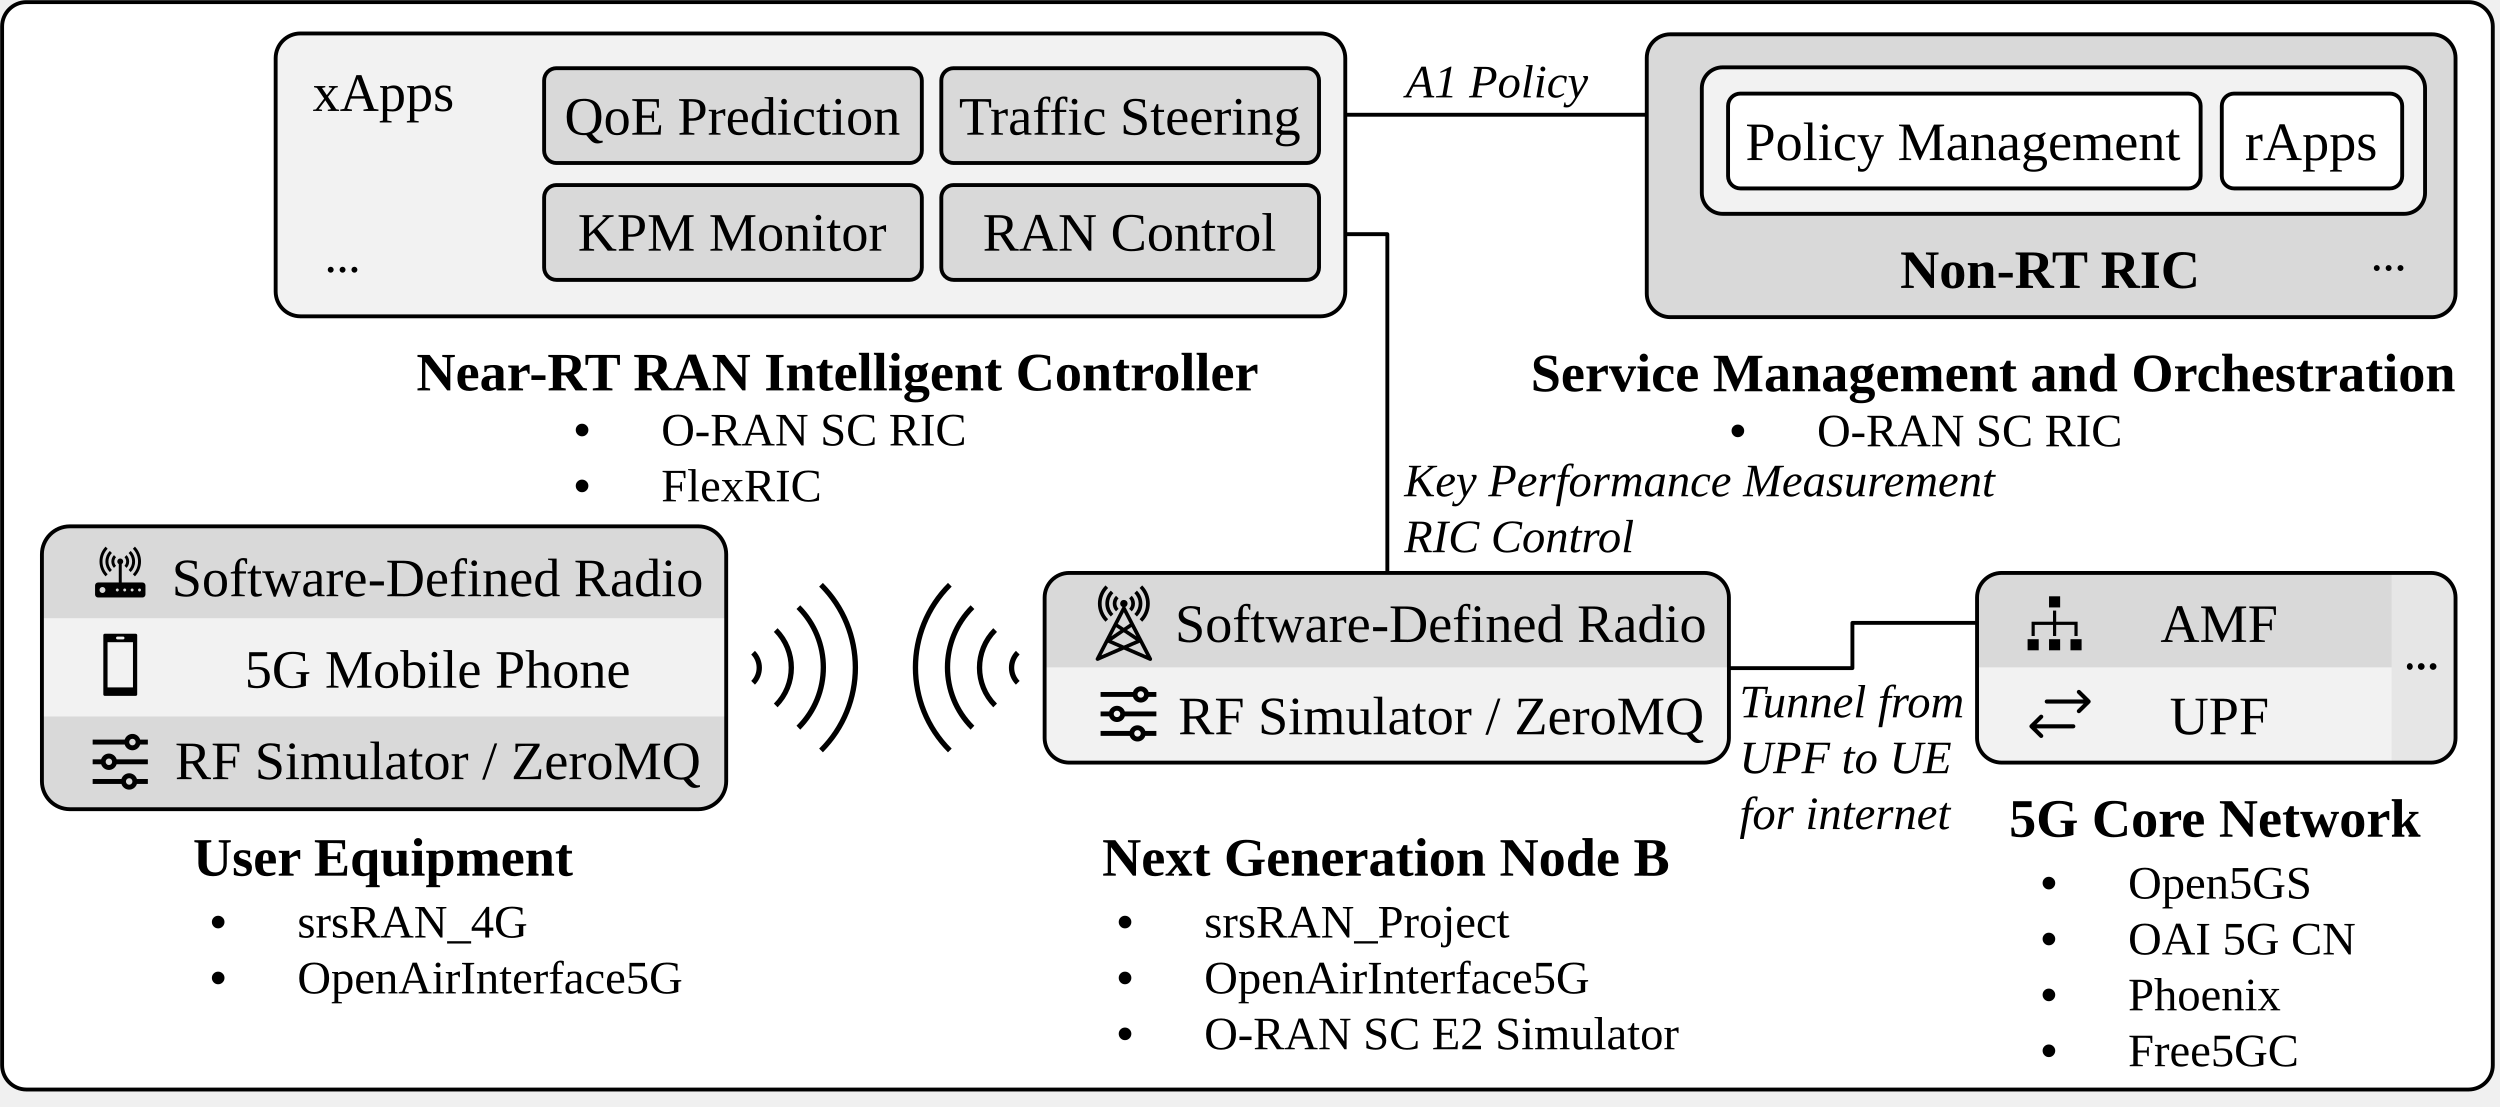
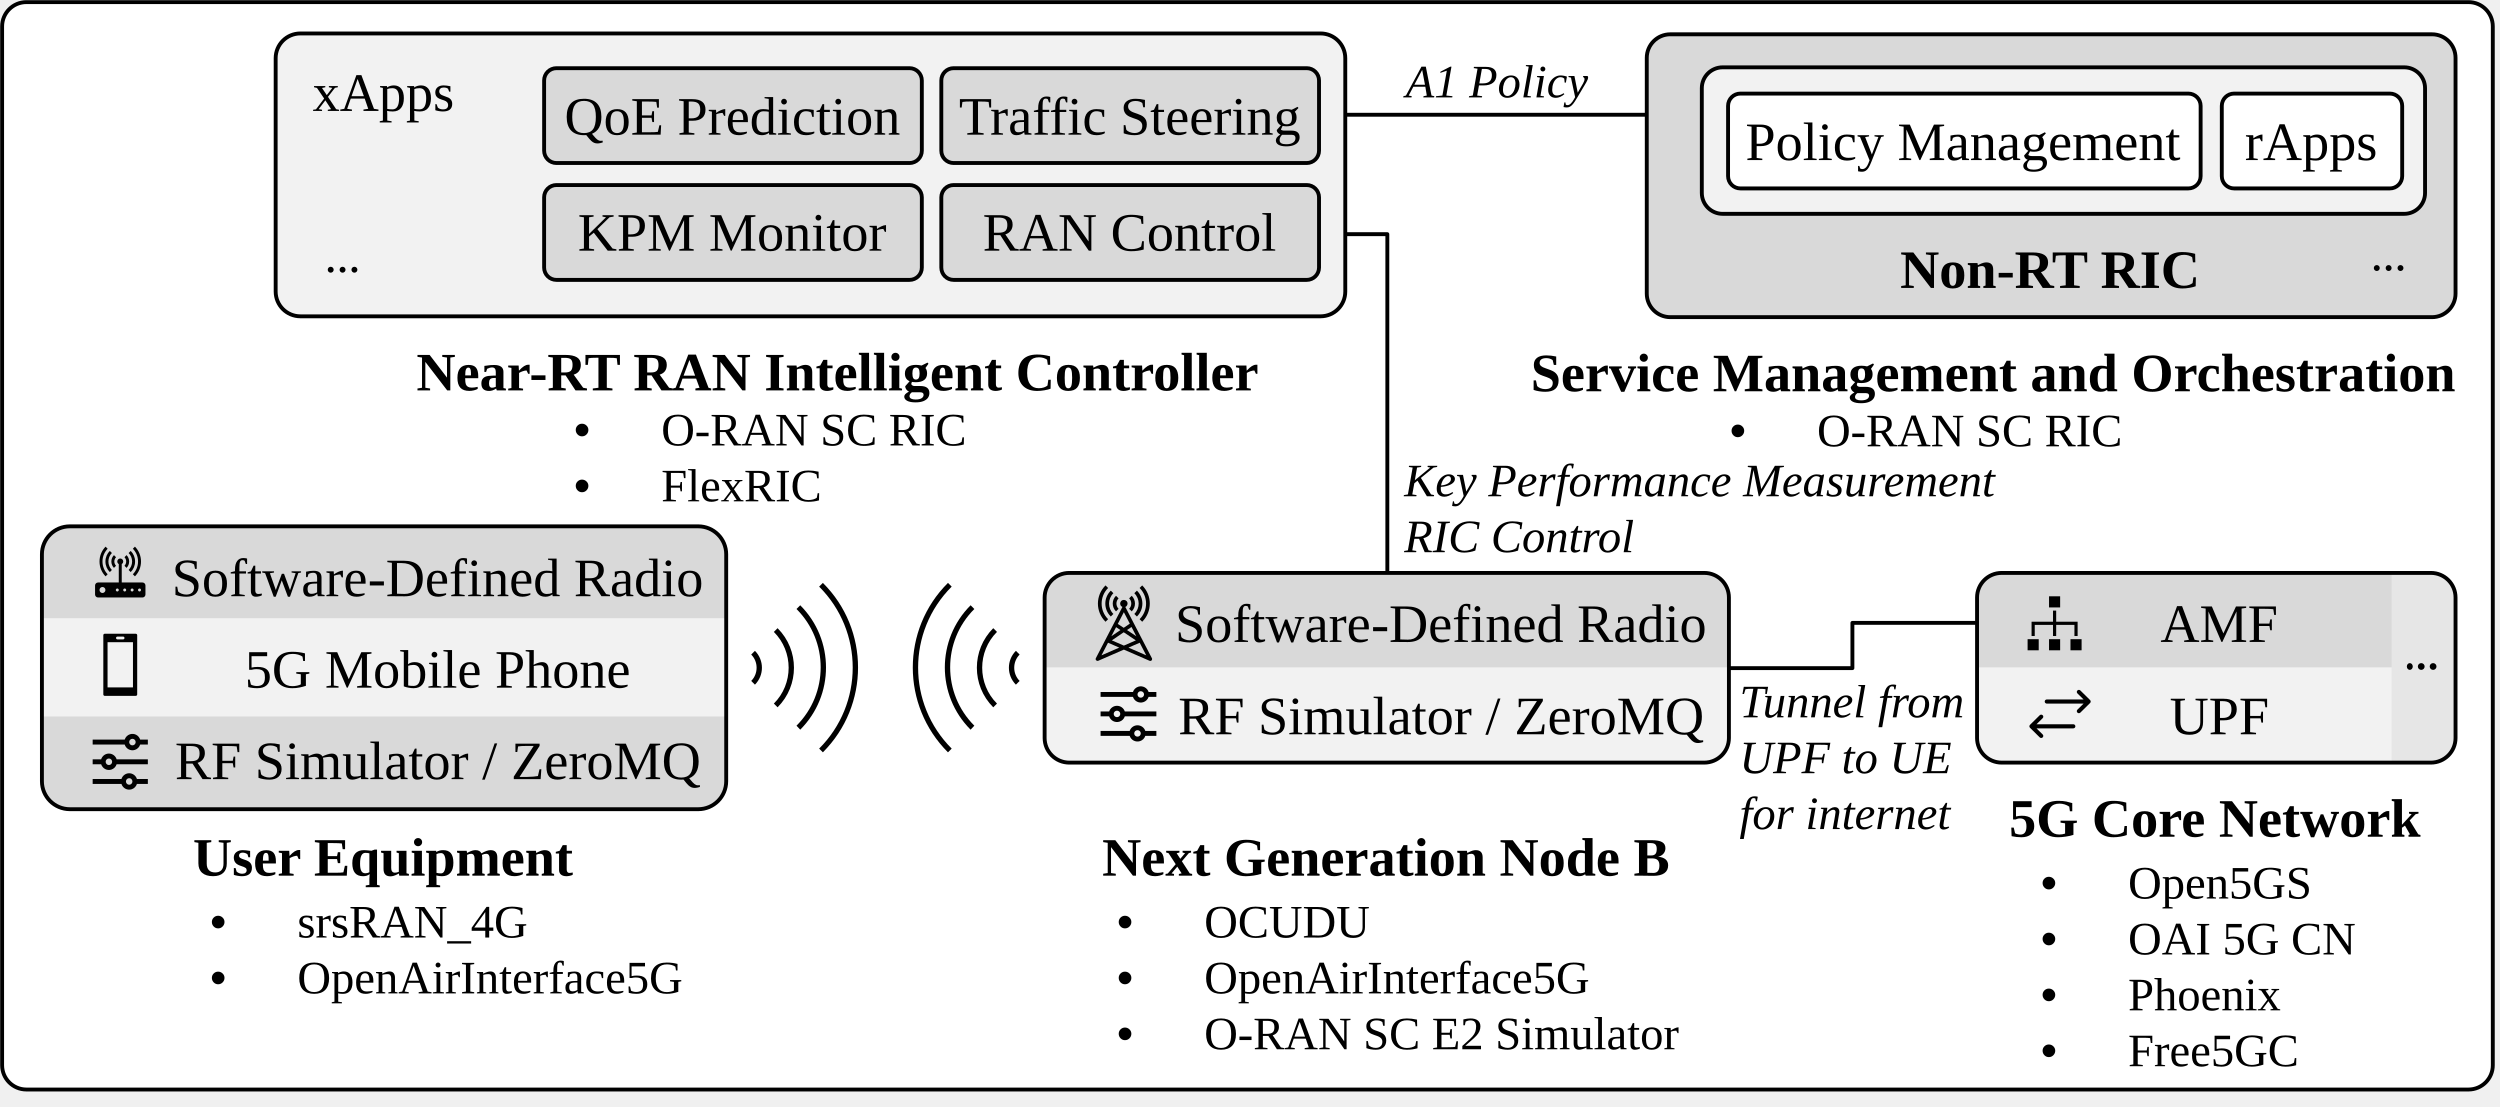
<svg xmlns="http://www.w3.org/2000/svg" width="2952" height="1306" xml:space="preserve" overflow="hidden">
  <g transform="translate(-723 -591)">
    <path d="M725 621.657C725 605.83 737.83 593 753.657 593L3637.34 593C3653.17 593 3666 605.83 3666 621.657L3666 1848.34C3666 1864.17 3653.17 1877 3637.34 1877L753.657 1877C737.83 1877 725 1864.17 725 1848.34Z" fill="#FFFFFF" fill-rule="evenodd" />
    <path d="M2667.5 659.296C2667.5 643.945 2679.94 631.5 2695.3 631.5L3594.7 631.5C3610.06 631.5 3622.5 643.945 3622.5 659.296L3622.5 937.704C3622.5 953.055 3610.06 965.5 3594.7 965.5L2695.3 965.5C2679.94 965.5 2667.5 953.055 2667.5 937.704Z" stroke="#000000" stroke-width="4.583" stroke-miterlimit="8" fill="#D9D9D9" fill-rule="evenodd" />
    <text font-family="Times New Roman,Times New Roman_MSFontService,sans-serif" font-weight="700" font-size="64" transform="matrix(1 0 0 1 2530.5 1053)">Service Management and Orchestration</text>
    <text font-family="Arial,Arial_MSFontService,sans-serif" font-weight="400" font-size="55" transform="matrix(1 0 0 1 2765.46 1118)">•</text>
    <text font-family="Times New Roman,Times New Roman_MSFontService,sans-serif" font-weight="400" font-size="55" transform="matrix(1 0 0 1 2868.59 1118)">O</text>
    <text font-family="Times New Roman,Times New Roman_MSFontService,sans-serif" font-weight="400" font-size="55" transform="matrix(1 0 0 1 2908.12 1118)">-</text>
    <text font-family="Times New Roman,Times New Roman_MSFontService,sans-serif" font-weight="400" font-size="55" transform="matrix(1 0 0 1 2926.45 1118)">RAN SC RIC</text>
    <path d="M2732.5 695.127C2732.5 681.526 2743.53 670.5 2757.13 670.5L3561.87 670.5C3575.47 670.5 3586.5 681.526 3586.5 695.127L3586.5 818.874C3586.5 832.474 3575.47 843.5 3561.87 843.5L2757.13 843.5C2743.53 843.5 2732.5 832.474 2732.5 818.874Z" stroke="#000000" stroke-width="4.583" stroke-miterlimit="8" fill="#F2F2F2" fill-rule="evenodd" />
    <text font-family="Times New Roman,Times New Roman_MSFontService,sans-serif" font-weight="700" font-size="64" transform="matrix(1 0 0 1 2966.67 931)">Non</text>
    <text font-family="Times New Roman,Times New Roman_MSFontService,sans-serif" font-weight="700" font-size="64" transform="matrix(1 0 0 1 3080.68 931)">-</text>
    <text font-family="Times New Roman,Times New Roman_MSFontService,sans-serif" font-weight="700" font-size="64" transform="matrix(1 0 0 1 3101.88 931)">RT RIC</text>
    <path d="M725.5 622.158C725.5 606.331 738.331 593.5 754.158 593.5L3637.84 593.5C3653.67 593.5 3666.5 606.331 3666.5 622.158L3666.5 1848.84C3666.5 1864.67 3653.67 1877.5 3637.84 1877.5L754.158 1877.5C738.331 1877.5 725.5 1864.67 725.5 1848.84Z" stroke="#000000" stroke-width="4.583" stroke-miterlimit="8" fill="none" fill-rule="evenodd" />
    <text font-family="Times New Roman,Times New Roman_MSFontService,sans-serif" font-weight="700" font-size="64" transform="matrix(1 0 0 1 950.914 1625)">User Equipment</text>
    <path d="M772 1243.62C772 1226.16 786.155 1212 803.617 1212L1548.38 1212C1565.84 1212 1580 1226.16 1580 1243.62L1580 1514.38C1580 1531.84 1565.84 1546 1548.38 1546L803.617 1546C786.155 1546 772 1531.84 772 1514.38Z" fill="#D9D9D9" fill-rule="evenodd" />
    <rect x="772" y="1321" width="808" height="116" fill="#F2F2F2" />
    <path d="M772.5 1245.5C772.5 1227.27 787.273 1212.5 805.496 1212.5L1547.5 1212.5C1565.73 1212.5 1580.5 1227.27 1580.5 1245.5L1580.5 1513.5C1580.5 1531.73 1565.73 1546.5 1547.5 1546.5L805.496 1546.5C787.273 1546.5 772.5 1531.73 772.5 1513.5Z" stroke="#000000" stroke-width="4.583" stroke-miterlimit="8" fill="none" fill-rule="evenodd" />
    <text font-family="Times New Roman,Times New Roman_MSFontService,sans-serif" font-weight="400" font-size="64" transform="matrix(1 0 0 1 929.584 1511)">RF Simulator / </text>
    <text font-family="Times New Roman,Times New Roman_MSFontService,sans-serif" font-weight="400" font-size="64" transform="matrix(1 0 0 1 1326.62 1511)">ZeroMQ</text>
    <text font-family="Times New Roman,Times New Roman_MSFontService,sans-serif" font-weight="400" font-size="64" transform="matrix(1 0 0 1 1012.08 1403)">5G </text>
    <text font-family="Times New Roman,Times New Roman_MSFontService,sans-serif" font-weight="400" font-size="64" transform="matrix(1 0 0 1 1106.62 1403)">Mobile Phone</text>
    <text font-family="Times New Roman,Times New Roman_MSFontService,sans-serif" font-weight="400" font-size="64" transform="matrix(1 0 0 1 925.86 1295)">Software</text>
    <text font-family="Times New Roman,Times New Roman_MSFontService,sans-serif" font-weight="400" font-size="64" transform="matrix(1 0 0 1 1157.32 1295)">-</text>
    <text font-family="Times New Roman,Times New Roman_MSFontService,sans-serif" font-weight="400" font-size="64" transform="matrix(1 0 0 1 1178.52 1295)">Defined Radio</text>
    <g>
      <g>
        <g>
          <path d="M55 66.666 25 66.666 25 13.333 55 13.333 55 66.666ZM36.666 6.667 43.333 6.667C44.25 6.667 45 7.417 45 8.333 45 9.25 44.25 10 43.333 10L36.666 10C35.75 10 35 9.25 35 8.333 35 7.417 35.75 6.667 36.666 6.667ZM58.333 3.333 21.667 3.333C20.75 3.333 20 4.083 20 5L20 75C20 75.916 20.75 76.666 21.667 76.666L58.333 76.666C59.25 76.666 60 75.916 60 75L60 5C60 4.083 59.25 3.333 58.333 3.333Z" transform="matrix(1 0 0 1 825 1336)" />
        </g>
      </g>
    </g>
    <g>
      <g>
        <g>
          <path d="M69.516 20.125C67.928 15.076 62.547 12.271 57.499 13.86 54.512 14.799 52.173 17.139 51.233 20.125L13.417 20.125 13.417 25.875 51.233 25.875C52.822 30.924 58.202 33.729 63.251 32.14 66.237 31.201 68.577 28.861 69.516 25.875L78.583 25.875 78.583 20.125ZM60.375 26.833C58.258 26.833 56.541 25.117 56.541 23 56.541 20.883 58.258 19.167 60.375 19.167 62.492 19.167 64.208 20.883 64.208 23 64.208 25.117 62.492 26.833 60.375 26.833Z" transform="matrix(1 0 0 1.01087 819 1444)" />
          <path d="M56.541 59.416C52.358 59.422 48.66 62.136 47.4 66.125L13.417 66.125 13.417 71.875 47.4 71.875C48.988 76.924 54.369 79.729 59.418 78.14 62.404 77.201 64.743 74.861 65.683 71.875L78.583 71.875 78.583 66.125 65.683 66.125C64.423 62.136 60.725 59.422 56.541 59.416ZM56.541 72.833C54.425 72.833 52.708 71.117 52.708 69 52.708 66.883 54.425 65.166 56.541 65.166 58.659 65.166 60.375 66.883 60.375 69 60.375 71.117 58.659 72.833 56.541 72.833Z" transform="matrix(1 0 0 1.01087 819 1444)" />
          <path d="M32.583 36.417C28.4 36.422 24.702 39.136 23.442 43.125L13.417 43.125 13.417 48.875 23.442 48.875C25.03 53.924 30.411 56.729 35.459 55.14 38.446 54.201 40.785 51.861 41.725 48.875L78.583 48.875 78.583 43.125 41.725 43.125C40.465 39.136 36.767 36.422 32.583 36.417ZM32.583 49.833C30.466 49.833 28.75 48.117 28.75 46 28.75 43.883 30.466 42.167 32.583 42.167 34.7 42.167 36.417 43.883 36.417 46 36.417 48.117 34.7 49.833 32.583 49.833Z" transform="matrix(1 0 0 1.01087 819 1444)" />
        </g>
      </g>
    </g>
    <g>
      <g>
        <g>
          <path d="M34.563 37.1 37.013 34.65C35.788 33.338 35 31.588 35 29.663 35 27.738 35.788 25.988 37.013 24.675L34.563 22.225C32.638 24.15 31.5 26.775 31.5 29.663 31.5 32.55 32.638 35.175 34.563 37.1Z" transform="matrix(1 0 0 1.0119 823 1224)" />
          <path d="M29.663 42 32.113 39.55C29.575 37.013 28 33.513 28 29.663 28 25.813 29.575 22.313 32.113 19.775L29.663 17.325C26.425 20.475 24.5 24.85 24.5 29.663 24.5 34.475 26.425 38.85 29.663 42Z" transform="matrix(1 0 0 1.0119 823 1224)" />
          <path d="M27.125 44.538C23.363 40.775 21 35.525 21 29.663 21 23.8 23.363 18.638 27.125 14.787L24.675 12.338C20.213 16.8 17.5 22.925 17.5 29.663 17.5 36.4 20.213 42.525 24.675 46.988L27.125 44.538Z" transform="matrix(1 0 0 1.0119 823 1224)" />
          <path d="M49.438 37.1C51.363 35.175 52.5 32.55 52.5 29.663 52.5 26.775 51.363 24.15 49.438 22.225L46.988 24.675C48.213 25.9 49 27.65 49 29.663 49 31.675 48.213 33.338 46.988 34.65L49.438 37.1Z" transform="matrix(1 0 0 1.0119 823 1224)" />
          <path d="M51.888 39.55 54.338 42C57.575 38.85 59.5 34.475 59.5 29.663 59.5 24.85 57.575 20.475 54.338 17.325L51.888 19.775C54.425 22.313 56 25.813 56 29.663 56 33.513 54.425 37.013 51.888 39.55Z" transform="matrix(1 0 0 1.0119 823 1224)" />
          <path d="M56.875 44.538 59.325 46.988C63.788 42.525 66.5 36.4 66.5 29.663 66.5 22.925 63.788 16.8 59.325 12.338L56.875 14.787C60.638 18.55 63 23.8 63 29.663 63 35.525 60.638 40.688 56.875 44.538Z" transform="matrix(1 0 0 1.0119 823 1224)" />
          <path d="M64.75 64.663C63.788 64.663 63 63.875 63 62.913 63 61.95 63.788 61.163 64.75 61.163 65.713 61.163 66.5 61.95 66.5 62.913 66.5 63.875 65.713 64.663 64.75 64.663ZM56 64.663C55.038 64.663 54.25 63.875 54.25 62.913 54.25 61.95 55.038 61.163 56 61.163 56.963 61.163 57.75 61.95 57.75 62.913 57.75 63.875 56.963 64.663 56 64.663ZM47.25 64.663C46.288 64.663 45.5 63.875 45.5 62.913 45.5 61.95 46.288 61.163 47.25 61.163 48.213 61.163 49 61.95 49 62.913 49 63.875 48.213 64.663 47.25 64.663ZM38.5 64.663C37.538 64.663 36.75 63.875 36.75 62.913 36.75 61.95 37.538 61.163 38.5 61.163 39.463 61.163 40.25 61.95 40.25 62.913 40.25 63.875 39.463 64.663 38.5 64.663ZM21 66.413C19.075 66.413 17.5 64.838 17.5 62.913 17.5 60.988 19.075 59.413 21 59.413 22.925 59.413 24.5 60.988 24.5 62.913 24.5 64.838 22.925 66.413 21 66.413ZM68.25 54.163 43.75 54.163 43.75 32.638C44.8 32.025 45.5 30.888 45.5 29.663 45.5 27.738 43.925 26.163 42 26.163 40.075 26.163 38.5 27.738 38.5 29.663 38.5 30.975 39.2 32.113 40.25 32.638L40.25 54.163 15.75 54.163C13.825 54.163 12.25 55.738 12.25 57.663L12.25 68.163C12.25 70.088 13.825 71.663 15.75 71.663L68.25 71.663C70.175 71.663 71.75 70.088 71.75 68.163L71.75 57.663C71.75 55.738 70.175 54.163 68.25 54.163Z" transform="matrix(1 0 0 1.0119 823 1224)" />
        </g>
      </g>
    </g>
    <g>
      <g>
        <g>
          <path d="M55.681 132.754C108.531 79.904 194.098 79.904 246.948 132.754L251.352 128.35C195.985 72.983 106.329 72.983 51.277 128.35L55.681 132.754Z" transform="matrix(6.12324e-17 1 -1 6.12323e-17 1823 1228)" />
          <path d="M224.612 155.089C184.031 114.508 118.283 114.508 77.702 155.089L82.106 159.494C120.171 121.429 181.829 121.429 219.894 159.494L224.612 155.089Z" transform="matrix(6.12324e-17 1 -1 6.12323e-17 1823 1228)" />
          <path d="M109.16 186.233C132.439 162.954 170.504 162.954 193.783 186.233L198.187 181.829C172.392 156.033 130.552 156.033 104.756 181.829L109.16 186.233Z" transform="matrix(6.12324e-17 1 -1 6.12323e-17 1823 1228)" />
          <path d="M135.9 212.973C144.394 204.479 158.55 204.479 167.044 212.973L171.448 208.569C160.437 197.558 142.506 197.558 131.496 208.569L135.9 212.973Z" transform="matrix(6.12324e-17 1 -1 6.12323e-17 1823 1228)" />
        </g>
      </g>
    </g>
    <text font-family="Arial,Arial_MSFontService,sans-serif" font-weight="400" font-size="55" transform="matrix(1 0 0 1 971.009 1698)">•</text>
    <text font-family="Times New Roman,Times New Roman_MSFontService,sans-serif" font-weight="400" font-size="55" transform="matrix(1 0 0 1 1074.13 1698)">srsRAN_4G</text>
    <text font-family="Arial,Arial_MSFontService,sans-serif" font-weight="400" font-size="55" transform="matrix(1 0 0 1 971.009 1764)">•</text>
    <text font-family="Times New Roman,Times New Roman_MSFontService,sans-serif" font-weight="400" font-size="55" transform="matrix(1 0 0 1 1074.13 1764)">OpenAirInterface5G</text>
    <text font-family="Times New Roman,Times New Roman_MSFontService,sans-serif" font-weight="700" font-size="64" transform="matrix(1 0 0 1 2024.4 1625)">Next Generation Node B</text>
    <g>
      <g>
        <g>
          <path d="M55.681 132.754C108.531 79.904 194.098 79.904 246.948 132.754L251.352 128.35C195.986 72.983 106.329 72.983 51.277 128.35L55.681 132.754Z" transform="matrix(1.83697e-16 1 1 -1.83697e-16 1714 1228)" />
          <path d="M224.613 155.09C184.031 114.508 118.283 114.508 77.702 155.09L82.106 159.494C120.171 121.429 181.829 121.429 219.894 159.494L224.613 155.09Z" transform="matrix(1.83697e-16 1 1 -1.83697e-16 1714 1228)" />
          <path d="M109.16 186.233C132.44 162.954 170.504 162.954 193.783 186.233L198.188 181.829C172.392 156.033 130.552 156.033 104.756 181.829L109.16 186.233Z" transform="matrix(1.83697e-16 1 1 -1.83697e-16 1714 1228)" />
          <path d="M135.9 212.973C144.394 204.479 158.55 204.479 167.044 212.973L171.448 208.569C160.438 197.558 142.506 197.558 131.496 208.569L135.9 212.973Z" transform="matrix(1.83697e-16 1 1 -1.83697e-16 1714 1228)" />
        </g>
      </g>
    </g>
    <path d="M1956 1296.06C1956 1280.01 1969.01 1267 1985.06 1267L2734.94 1267C2750.99 1267 2764 1280.01 2764 1296.06L2764 1461.94C2764 1477.99 2750.99 1491 2734.94 1491L1985.06 1491C1969.01 1491 1956 1477.99 1956 1461.94Z" fill="#D9D9D9" fill-rule="evenodd" />
    <path d="M31.828 0 775.172 0C792.75-6.42139e-15 807 14.25 807 31.828L807 111 0 111 0 31.828C-6.42137e-15 14.25 14.25 0 31.828 0Z" fill="#F2F2F2" fill-rule="evenodd" transform="matrix(1 0 0 -1 1957 1490)" />
    <path d="M1956.5 1296.56C1956.5 1280.51 1969.51 1267.5 1985.56 1267.5L2735.44 1267.5C2751.49 1267.5 2764.5 1280.51 2764.5 1296.56L2764.5 1462.44C2764.5 1478.49 2751.49 1491.5 2735.44 1491.5L1985.56 1491.5C1969.51 1491.5 1956.5 1478.49 1956.5 1462.44Z" stroke="#000000" stroke-width="4.583" stroke-miterlimit="8" fill="none" fill-rule="evenodd" />
    <text font-family="Times New Roman,Times New Roman_MSFontService,sans-serif" font-weight="400" font-size="64" transform="matrix(1 0 0 1 2110.51 1349)">Software</text>
    <text font-family="Times New Roman,Times New Roman_MSFontService,sans-serif" font-weight="400" font-size="64" transform="matrix(1 0 0 1 2341.96 1349)">-</text>
    <text font-family="Times New Roman,Times New Roman_MSFontService,sans-serif" font-weight="400" font-size="64" transform="matrix(1 0 0 1 2363.16 1349)">Defined Radio</text>
    <g>
      <g>
        <g>
          <path d="M43.333 37.917 46.367 34.883C43.043 31.438 43.043 25.979 46.367 22.533L43.333 19.5C38.277 24.598 38.277 32.819 43.333 37.917Z" transform="matrix(1.00962 0 0 1 1997 1275)" />
          <path d="M37.267 43.983 40.3 40.95C33.539 34.232 33.504 23.305 40.222 16.544 40.248 16.518 40.274 16.492 40.3 16.467L37.267 13.433C28.831 21.75 28.734 35.331 37.051 43.767 37.122 43.84 37.194 43.912 37.267 43.983Z" transform="matrix(1.00962 0 0 1 1997 1275)" />
          <path d="M34.125 47.125C24.012 36.93 24.012 20.487 34.125 10.292L31.092 7.258C19.245 19.104 19.244 38.31 31.09 50.156 31.09 50.157 31.091 50.158 31.092 50.158Z" transform="matrix(1.00962 0 0 1 1997 1275)" />
          <path d="M61.75 37.917C66.806 32.819 66.806 24.598 61.75 19.5L58.717 22.533C60.337 24.178 61.233 26.4 61.208 28.708 61.212 31.012 60.319 33.227 58.717 34.883Z" transform="matrix(1.00962 0 0 1 1997 1275)" />
          <path d="M64.783 40.95 67.817 43.983C76.253 35.666 76.35 22.085 68.033 13.649 67.961 13.577 67.889 13.505 67.817 13.433L64.783 16.467C71.544 23.185 71.579 34.111 64.861 40.872 64.835 40.898 64.809 40.924 64.783 40.95Z" transform="matrix(1.00962 0 0 1 1997 1275)" />
          <path d="M70.958 47.125 73.992 50.158C85.838 38.313 85.839 19.107 73.994 7.261 73.993 7.26 73.993 7.259 73.992 7.258L70.958 10.292C81.071 20.487 81.071 36.93 70.958 47.125Z" transform="matrix(1.00962 0 0 1 1997 1275)" />
          <path d="M85.584 93.936 85.584 93.936C85.55 93.744 85.488 93.557 85.399 93.383 85.399 93.383 85.399 93.383 85.399 93.319L54.524 33.193C54.43 33.017 54.31 32.856 54.167 32.717 56.385 31.819 57.456 29.293 56.559 27.075 55.661 24.856 53.135 23.785 50.917 24.683 48.698 25.58 47.627 28.106 48.525 30.325 48.965 31.413 49.828 32.276 50.917 32.717 50.801 32.844 50.703 32.986 50.624 33.139L19.749 93.264C19.749 93.264 19.749 93.264 19.749 93.329 19.66 93.503 19.598 93.689 19.565 93.882L19.565 93.882C19.538 94.061 19.538 94.244 19.565 94.424 19.565 94.424 19.565 94.51 19.565 94.553 19.595 94.729 19.645 94.9 19.717 95.063 19.717 95.063 19.717 95.063 19.717 95.063 19.717 95.063 19.825 95.214 19.868 95.301 19.934 95.41 20.007 95.515 20.085 95.615L20.085 95.615C20.14 95.662 20.198 95.705 20.258 95.745 20.352 95.834 20.453 95.914 20.562 95.984 20.646 96.028 20.733 96.067 20.822 96.103L21.147 96.222 21.428 96.222 21.667 96.417 21.818 96.417 21.959 96.417C22.158 96.398 22.352 96.347 22.533 96.265L52.563 83.059 82.55 96.233C82.822 96.357 83.118 96.419 83.417 96.417L83.417 96.417C83.596 96.414 83.775 96.388 83.948 96.341L84.099 96.341C84.237 96.289 84.371 96.227 84.5 96.157L84.598 96.092C84.739 96.002 84.87 95.897 84.988 95.778L84.988 95.778C85.072 95.672 85.148 95.559 85.215 95.442 85.262 95.372 85.306 95.3 85.345 95.225 85.345 95.225 85.345 95.225 85.345 95.225 85.418 95.059 85.469 94.884 85.497 94.705 85.497 94.705 85.497 94.629 85.497 94.586 85.565 94.376 85.594 94.156 85.584 93.936ZM67.167 67.34 56.225 59.941 61.501 56.333ZM52.542 38.87 59.508 52.423 52.379 57.33 45.879 52.997C45.738 52.898 45.585 52.818 45.424 52.758ZM43.463 56.539 48.544 59.973 37.917 67.264ZM26.379 89.819 34.028 74.913 47.168 80.687ZM38.502 72.15 52.401 62.584 66.571 72.172 52.563 78.325ZM75.335 88.335 57.948 80.698 71.067 74.934 78.704 89.808Z" transform="matrix(1.00962 0 0 1 1997 1275)" />
        </g>
      </g>
    </g>
    <text font-family="Times New Roman,Times New Roman_MSFontService,sans-serif" font-weight="400" font-size="64" transform="matrix(1 0 0 1 2114.23 1458)">RF Simulator / </text>
    <text font-family="Times New Roman,Times New Roman_MSFontService,sans-serif" font-weight="400" font-size="64" transform="matrix(1 0 0 1 2511.26 1458)">ZeroMQ</text>
    <g>
      <g>
        <g>
          <path d="M69.516 20.125C67.928 15.076 62.547 12.271 57.499 13.86 54.512 14.799 52.173 17.139 51.233 20.125L13.417 20.125 13.417 25.875 51.233 25.875C52.822 30.924 58.202 33.729 63.251 32.14 66.237 31.201 68.577 28.861 69.516 25.875L78.583 25.875 78.583 20.125ZM60.375 26.833C58.258 26.833 56.541 25.117 56.541 23 56.541 20.883 58.258 19.167 60.375 19.167 62.492 19.167 64.208 20.883 64.208 23 64.208 25.117 62.492 26.833 60.375 26.833Z" transform="matrix(1.01087 0 0 1 2009 1388)" />
          <path d="M56.541 59.416C52.358 59.422 48.66 62.136 47.4 66.125L13.417 66.125 13.417 71.875 47.4 71.875C48.988 76.924 54.369 79.729 59.418 78.14 62.404 77.201 64.743 74.861 65.683 71.875L78.583 71.875 78.583 66.125 65.683 66.125C64.423 62.136 60.725 59.422 56.541 59.416ZM56.541 72.833C54.425 72.833 52.708 71.117 52.708 69 52.708 66.883 54.425 65.166 56.541 65.166 58.659 65.166 60.375 66.883 60.375 69 60.375 71.117 58.659 72.833 56.541 72.833Z" transform="matrix(1.01087 0 0 1 2009 1388)" />
          <path d="M32.583 36.417C28.4 36.422 24.702 39.136 23.442 43.125L13.417 43.125 13.417 48.875 23.442 48.875C25.03 53.924 30.411 56.729 35.459 55.14 38.446 54.201 40.785 51.861 41.725 48.875L78.583 48.875 78.583 43.125 41.725 43.125C40.465 39.136 36.767 36.422 32.583 36.417ZM32.583 49.833C30.466 49.833 28.75 48.117 28.75 46 28.75 43.883 30.466 42.167 32.583 42.167 34.7 42.167 36.417 43.883 36.417 46 36.417 48.117 34.7 49.833 32.583 49.833Z" transform="matrix(1.01087 0 0 1 2009 1388)" />
        </g>
      </g>
    </g>
    <text font-family="Arial,Arial_MSFontService,sans-serif" font-weight="400" font-size="55" transform="matrix(1 0 0 1 2041.82 1698)">•</text>
-     <text font-family="Times New Roman,Times New Roman_MSFontService,sans-serif" font-weight="400" font-size="55" transform="matrix(1 0 0 1 2144.95 1698)">srsRAN_Project</text>
+     <text font-family="Times New Roman,Times New Roman_MSFontService,sans-serif" font-weight="400" font-size="55" transform="matrix(1 0 0 1 2144.95 1698)">OCUDU</text>
    <text font-family="Arial,Arial_MSFontService,sans-serif" font-weight="400" font-size="55" transform="matrix(1 0 0 1 2041.82 1764)">•</text>
    <text font-family="Times New Roman,Times New Roman_MSFontService,sans-serif" font-weight="400" font-size="55" transform="matrix(1 0 0 1 2144.95 1764)">OpenAirInterface5G</text>
    <text font-family="Arial,Arial_MSFontService,sans-serif" font-weight="400" font-size="55" transform="matrix(1 0 0 1 2041.82 1830)">•</text>
    <text font-family="Times New Roman,Times New Roman_MSFontService,sans-serif" font-weight="400" font-size="55" transform="matrix(1 0 0 1 2144.95 1830)">O</text>
    <text font-family="Times New Roman,Times New Roman_MSFontService,sans-serif" font-weight="400" font-size="55" transform="matrix(1 0 0 1 2184.48 1830)">-</text>
    <text font-family="Times New Roman,Times New Roman_MSFontService,sans-serif" font-weight="400" font-size="55" transform="matrix(1 0 0 1 2202.81 1830)">RAN SC E2 Simulator</text>
    <text font-family="Times New Roman,Times New Roman_MSFontService,sans-serif" font-weight="700" font-size="64" transform="matrix(1 0 0 1 3095.37 1579)">5G Core Network</text>
    <path d="M3057 1296.06C3057 1280.01 3070.01 1267 3086.06 1267L3592.94 1267C3608.99 1267 3622 1280.01 3622 1296.06L3622 1461.94C3622 1477.99 3608.99 1491 3592.94 1491L3086.06 1491C3070.01 1491 3057 1477.99 3057 1461.94Z" fill="#D9D9D9" fill-rule="evenodd" />
    <path d="M31.828 0 533.172 0C550.75-8.99152e-15 565 14.25 565 31.828L565 111 0 111 0 31.828C-4.49575e-15 14.25 14.25-4.49576e-15 31.828-8.99152e-15Z" fill="#F2F2F2" fill-rule="evenodd" transform="matrix(1 0 0 -1 3057 1490)" />
    <text font-family="Times New Roman,Times New Roman_MSFontService,sans-serif" font-weight="400" font-size="64" transform="matrix(1 0 0 1 3274 1349)">AMF</text>
    <g>
      <g>
        <g>
          <path d="M3142.5 1358.87 3142.5 1345.75 3155.62 1345.75 3155.62 1358.87Z" />
          <path d="M3142.5 1308.25 3142.5 1295.12 3155.62 1295.12 3155.62 1308.25Z" />
          <path d="M3117.19 1358.87 3117.19 1345.75 3130.31 1345.75 3130.31 1358.87Z" />
          <path d="M3167.81 1358.87 3167.81 1345.75 3180.94 1345.75 3180.94 1358.87Z" />
          <path d="M3121.88 1325.12 3121.88 1342 3125.62 1342 3125.62 1328.87 3147.19 1328.87 3147.19 1342 3150.94 1342 3150.94 1328.87 3172.5 1328.87 3172.5 1342 3176.25 1342 3176.25 1325.12 3150.94 1325.12 3150.94 1312 3147.19 1312 3147.19 1325.12 3121.88 1325.12Z" />
        </g>
      </g>
    </g>
    <text font-family="Times New Roman,Times New Roman_MSFontService,sans-serif" font-weight="400" font-size="64" transform="matrix(1 0 0 1 3284.89 1458)">UPF</text>
    <g>
      <g>
        <g>
          <path d="M26.812 54.438 26.812 11.572 34.027 18.786C34.995 19.721 36.538 19.694 37.473 18.726 38.386 17.781 38.386 16.284 37.473 15.339L26.098 3.964C25.146 3.013 23.604 3.013 22.652 3.964L11.277 15.339C10.341 16.308 10.368 17.851 11.337 18.786 12.281 19.698 13.779 19.698 14.723 18.786L21.938 11.572 21.938 54.438C21.938 55.784 23.029 56.875 24.375 56.875 25.721 56.875 26.812 55.784 26.812 54.438Z" transform="matrix(-1.83697e-16 -1 1.01282 -1.86052e-16 3116 1473)" />
          <path d="M56.062 23.562 56.062 66.428 63.277 59.214C64.245 58.279 65.788 58.306 66.723 59.274 67.636 60.219 67.636 61.716 66.723 62.661L55.348 74.036C54.397 74.987 52.854 74.987 51.902 74.036L40.527 62.661C39.592 61.693 39.618 60.149 40.587 59.214 41.531 58.302 43.029 58.302 43.973 59.214L51.188 66.428 51.188 23.562C51.188 22.216 52.279 21.125 53.625 21.125 54.971 21.125 56.062 22.216 56.062 23.562Z" transform="matrix(-1.83697e-16 -1 1.01282 -1.86052e-16 3116 1473)" />
        </g>
      </g>
    </g>
    <text font-family="Arial,Arial_MSFontService,sans-serif" font-weight="400" font-size="55" transform="matrix(1 0 0 1 3132.73 1652)">•</text>
    <text font-family="Times New Roman,Times New Roman_MSFontService,sans-serif" font-weight="400" font-size="55" transform="matrix(1 0 0 1 3235.85 1652)">Open5GS</text>
    <text font-family="Arial,Arial_MSFontService,sans-serif" font-weight="400" font-size="55" transform="matrix(1 0 0 1 3132.73 1718)">•</text>
    <text font-family="Times New Roman,Times New Roman_MSFontService,sans-serif" font-weight="400" font-size="55" transform="matrix(1 0 0 1 3235.85 1718)">OAI 5G CN</text>
    <text font-family="Arial,Arial_MSFontService,sans-serif" font-weight="400" font-size="55" transform="matrix(1 0 0 1 3132.73 1784)">•</text>
    <text font-family="Times New Roman,Times New Roman_MSFontService,sans-serif" font-weight="400" font-size="55" transform="matrix(1 0 0 1 3235.85 1784)">Phoenix</text>
    <text font-family="Arial,Arial_MSFontService,sans-serif" font-weight="400" font-size="55" transform="matrix(1 0 0 1 3132.73 1850)">•</text>
    <text font-family="Times New Roman,Times New Roman_MSFontService,sans-serif" font-weight="400" font-size="55" transform="matrix(1 0 0 1 3235.85 1850)">Free5GC</text>
    <path d="M30.244 0 193.756 0C210.459-3.56478e-15 224 13.541 224 30.244L224 75 0 75 0 30.244C-3.56478e-15 13.541 13.541 0 30.244 0Z" fill="#E6E6E6" fill-rule="evenodd" transform="matrix(-1.83697e-16 -1 -1 1.83697e-16 3622 1490)" />
    <path d="M3057.5 1296.56C3057.5 1280.51 3070.51 1267.5 3086.56 1267.5L3593.44 1267.5C3609.49 1267.5 3622.5 1280.51 3622.5 1296.56L3622.5 1462.44C3622.5 1478.49 3609.49 1491.5 3593.44 1491.5L3086.56 1491.5C3070.51 1491.5 3057.5 1478.49 3057.5 1462.44Z" stroke="#000000" stroke-width="4.583" stroke-miterlimit="8" fill="none" fill-rule="evenodd" />
    <path d="M0 0 398.877 0 398.877 59.656" stroke="#000000" stroke-width="4.583" stroke-linejoin="round" stroke-miterlimit="10" fill="none" fill-rule="evenodd" transform="matrix(-1.83697e-16 -1 -1 1.83697e-16 2361.16 1266.38)" />
    <path d="M1048.5 659.672C1048.5 643.561 1061.56 630.5 1077.67 630.5L2282.33 630.5C2298.44 630.5 2311.5 643.561 2311.5 659.672L2311.5 935.328C2311.5 951.439 2298.44 964.5 2282.33 964.5L1077.67 964.5C1061.56 964.5 1048.5 951.439 1048.5 935.328Z" stroke="#000000" stroke-width="4.583" stroke-miterlimit="8" fill="#F2F2F2" fill-rule="evenodd" />
    <text font-family="Times New Roman,Times New Roman_MSFontService,sans-serif" font-weight="700" font-size="64" transform="matrix(1 0 0 1 1214.73 1052)">Near</text>
    <text font-family="Times New Roman,Times New Roman_MSFontService,sans-serif" font-weight="700" font-size="64" transform="matrix(1 0 0 1 1348.13 1052)">-</text>
    <text font-family="Times New Roman,Times New Roman_MSFontService,sans-serif" font-weight="700" font-size="64" transform="matrix(1 0 0 1 1369.33 1052)">RT RAN Intelligent Controller</text>
    <text font-family="Arial,Arial_MSFontService,sans-serif" font-weight="400" font-size="55" transform="matrix(1 0 0 1 1400.68 1117)">•</text>
    <text font-family="Times New Roman,Times New Roman_MSFontService,sans-serif" font-weight="400" font-size="55" transform="matrix(1 0 0 1 1503.8 1117)">O</text>
    <text font-family="Times New Roman,Times New Roman_MSFontService,sans-serif" font-weight="400" font-size="55" transform="matrix(1 0 0 1 1543.34 1117)">-</text>
    <text font-family="Times New Roman,Times New Roman_MSFontService,sans-serif" font-weight="400" font-size="55" transform="matrix(1 0 0 1 1561.67 1117)">RAN SC RIC</text>
    <text font-family="Arial,Arial_MSFontService,sans-serif" font-weight="400" font-size="55" transform="matrix(1 0 0 1 1400.68 1183)">•</text>
    <text font-family="Times New Roman,Times New Roman_MSFontService,sans-serif" font-weight="400" font-size="55" transform="matrix(1 0 0 1 1503.8 1183)">FlexRIC</text>
    <path d="M2311.5 726.5 2666.97 726.5" stroke="#000000" stroke-width="4.583" stroke-miterlimit="8" fill="none" fill-rule="evenodd" />
    <text font-family="Times New Roman,Times New Roman_MSFontService,sans-serif" font-style="italic" font-weight="400" font-size="55" transform="matrix(1 0 0 1 2382.89 706)">A1 Policy</text>
    <text font-family="Times New Roman,Times New Roman_MSFontService,sans-serif" font-style="italic" font-weight="400" font-size="55" transform="matrix(1 0 0 1 2381.12 1177)">Key Performance Measurement</text>
    <text font-family="Times New Roman,Times New Roman_MSFontService,sans-serif" font-style="italic" font-weight="400" font-size="55" transform="matrix(1 0 0 1 2381.12 1243)">RIC Control</text>
    <path d="M1365.5 824.031C1365.5 816.006 1372.01 809.5 1380.03 809.5L1796.97 809.5C1804.99 809.5 1811.5 816.006 1811.5 824.031L1811.5 906.969C1811.5 914.994 1804.99 921.5 1796.97 921.5L1380.03 921.5C1372.01 921.5 1365.5 914.994 1365.5 906.969Z" stroke="#000000" stroke-width="4.583" stroke-miterlimit="8" fill="#D9D9D9" fill-rule="evenodd" />
    <text font-family="Times New Roman,Times New Roman_MSFontService,sans-serif" font-weight="400" font-size="64" transform="matrix(1 0 0 1 1405.28 887)">KPM Monitor</text>
    <path d="M1834.5 686.031C1834.5 678.006 1841.01 671.5 1849.03 671.5L2265.97 671.5C2273.99 671.5 2280.5 678.006 2280.5 686.031L2280.5 768.969C2280.5 776.994 2273.99 783.5 2265.97 783.5L1849.03 783.5C1841.01 783.5 1834.5 776.994 1834.5 768.969Z" stroke="#000000" stroke-width="4.583" stroke-miterlimit="8" fill="#D9D9D9" fill-rule="evenodd" />
    <text font-family="Times New Roman,Times New Roman_MSFontService,sans-serif" font-weight="400" font-size="64" transform="matrix(1 0 0 1 1855.3 750)">Traffic Steering</text>
    <path d="M1365.5 686.031C1365.5 678.006 1372.01 671.5 1380.03 671.5L1796.97 671.5C1804.99 671.5 1811.5 678.006 1811.5 686.031L1811.5 768.969C1811.5 776.994 1804.99 783.5 1796.97 783.5L1380.03 783.5C1372.01 783.5 1365.5 776.994 1365.5 768.969Z" stroke="#000000" stroke-width="4.583" stroke-miterlimit="8" fill="#D9D9D9" fill-rule="evenodd" />
    <text font-family="Times New Roman,Times New Roman_MSFontService,sans-serif" font-weight="400" font-size="64" transform="matrix(1 0 0 1 1389.53 750)">QoE</text>
    <text font-family="Times New Roman,Times New Roman_MSFontService,sans-serif" font-weight="400" font-size="64" transform="matrix(1 0 0 1 1523.02 750)">Prediction</text>
    <path d="M1834.5 824.031C1834.5 816.006 1841.01 809.5 1849.03 809.5L2265.97 809.5C2273.99 809.5 2280.5 816.006 2280.5 824.031L2280.5 906.969C2280.5 914.994 2273.99 921.5 2265.97 921.5L1849.03 921.5C1841.01 921.5 1834.5 914.994 1834.5 906.969Z" stroke="#000000" stroke-width="4.583" stroke-miterlimit="8" fill="#D9D9D9" fill-rule="evenodd" />
    <text font-family="Times New Roman,Times New Roman_MSFontService,sans-serif" font-weight="400" font-size="64" transform="matrix(1 0 0 1 1883.38 887)">RAN Control</text>
    <path d="M3346.5 716.031C3346.5 708.006 3353.01 701.5 3361.03 701.5L3544.97 701.5C3552.99 701.5 3559.5 708.006 3559.5 716.031L3559.5 798.969C3559.5 806.995 3552.99 813.5 3544.97 813.5L3361.03 813.5C3353.01 813.5 3346.5 806.995 3346.5 798.969Z" stroke="#000000" stroke-width="4.583" stroke-miterlimit="8" fill="#FFFFFF" fill-rule="evenodd" />
    <text font-family="Times New Roman,Times New Roman_MSFontService,sans-serif" font-weight="400" font-size="64" transform="matrix(1 0 0 1 3373.75 780)">rApps</text>
    <path d="M2763.5 716.031C2763.5 708.006 2770.01 701.5 2778.03 701.5L3306.97 701.5C3314.99 701.5 3321.5 708.006 3321.5 716.031L3321.5 798.969C3321.5 806.994 3314.99 813.5 3306.97 813.5L2778.03 813.5C2770.01 813.5 2763.5 806.994 2763.5 798.969Z" stroke="#000000" stroke-width="4.583" stroke-miterlimit="8" fill="#FFFFFF" fill-rule="evenodd" />
    <text font-family="Times New Roman,Times New Roman_MSFontService,sans-serif" font-weight="400" font-size="64" transform="matrix(1 0 0 1 2784.03 780)">Policy Management</text>
    <text font-family="Times New Roman,Times New Roman_MSFontService,sans-serif" font-weight="400" font-size="64" transform="matrix(1 0 0 1 1092.15 722)">xApps</text>
    <path d="M0 0 145.823 0 145.823 53.415 291.645 53.415" stroke="#000000" stroke-width="4.583" stroke-linejoin="round" stroke-miterlimit="10" fill="none" fill-rule="evenodd" transform="matrix(1 0 0 -1 2764.5 1379.91)" />
    <path d="M0 4C-8.91177e-16 1.791 1.567 0 3.5 0 5.433-1.01849e-15 7 1.791 7 4 7 6.209 5.433 8 3.5 8 1.567 8-1.33677e-15 6.209 0 4Z" fill-rule="evenodd" transform="matrix(1 0 0 -1 3565 1382)" />
    <path d="M0 4C-1.01849e-15 1.791 1.791 0 4 0 6.209-1.01849e-15 8 1.791 8 4 8 6.209 6.209 8 4 8 1.791 8-1.52774e-15 6.209 0 4Z" fill-rule="evenodd" transform="matrix(1 0 0 -1 3578 1382)" />
    <path d="M0 4C-1.01854e-15 1.791 1.791 0 4 0 6.209-1.01849e-15 8 1.791 8 4 8 6.209 6.209 8 4 8 1.791 8-1.52781e-15 6.209 0 4Z" fill-rule="evenodd" transform="matrix(1 0 0 -1 3592 1382)" />
    <path d="M0 3.5C-8.91223e-16 1.567 1.567 0 3.5 0 5.433 -8.91177e-16 7 1.567 7 3.5 7 5.433 5.433 7 3.5 7 1.567 7-1.33683e-15 5.433 0 3.5Z" fill-rule="evenodd" transform="matrix(1 0 0 -1 3526 911)" />
    <path d="M0 3.5C-8.91223e-16 1.567 1.567 0 3.5 0 5.433 -8.91177e-16 7 1.567 7 3.5 7 5.433 5.433 7 3.5 7 1.567 7-1.33683e-15 5.433 0 3.5Z" fill-rule="evenodd" transform="matrix(1 0 0 -1 3540 911)" />
    <path d="M0 3.5C-8.91177e-16 1.567 1.567 0 3.5 0 5.433 -8.91177e-16 7 1.567 7 3.5 7 5.433 5.433 7 3.5 7 1.567 7-1.33677e-15 5.433 0 3.5Z" fill-rule="evenodd" transform="matrix(1 0 0 -1 3554 911)" />
    <path d="M0 3.5C-8.91177e-16 1.567 1.567 0 3.5 0 5.433 -8.91177e-16 7 1.567 7 3.5 7 5.433 5.433 7 3.5 7 1.567 7-1.33677e-15 5.433 0 3.5Z" fill-rule="evenodd" transform="matrix(1 0 0 -1 1110 913)" />
    <path d="M0 3.5C-8.91177e-16 1.567 1.567 0 3.5 0 5.433 -8.91177e-16 7 1.567 7 3.5 7 5.433 5.433 7 3.5 7 1.567 7-1.33677e-15 5.433 0 3.5Z" fill-rule="evenodd" transform="matrix(1 0 0 -1 1124 913)" />
    <path d="M0 3.5C-8.91177e-16 1.567 1.567 0 3.5 0 5.433 -8.91177e-16 7 1.567 7 3.5 7 5.433 5.433 7 3.5 7 1.567 7-1.33677e-15 5.433 0 3.5Z" fill-rule="evenodd" transform="matrix(1 0 0 -1 1138 913)" />
    <text font-family="Times New Roman,Times New Roman_MSFontService,sans-serif" font-style="italic" font-weight="400" font-size="55" transform="matrix(1 0 0 1 2776.94 1438)">Tunnel from </text>
    <text font-family="Times New Roman,Times New Roman_MSFontService,sans-serif" font-style="italic" font-weight="400" font-size="55" transform="matrix(1 0 0 1 2776.94 1504)">UPF to UE</text>
    <text font-family="Times New Roman,Times New Roman_MSFontService,sans-serif" font-style="italic" font-weight="400" font-size="55" transform="matrix(1 0 0 1 2776.94 1570)">for internet</text>
  </g>
</svg>
